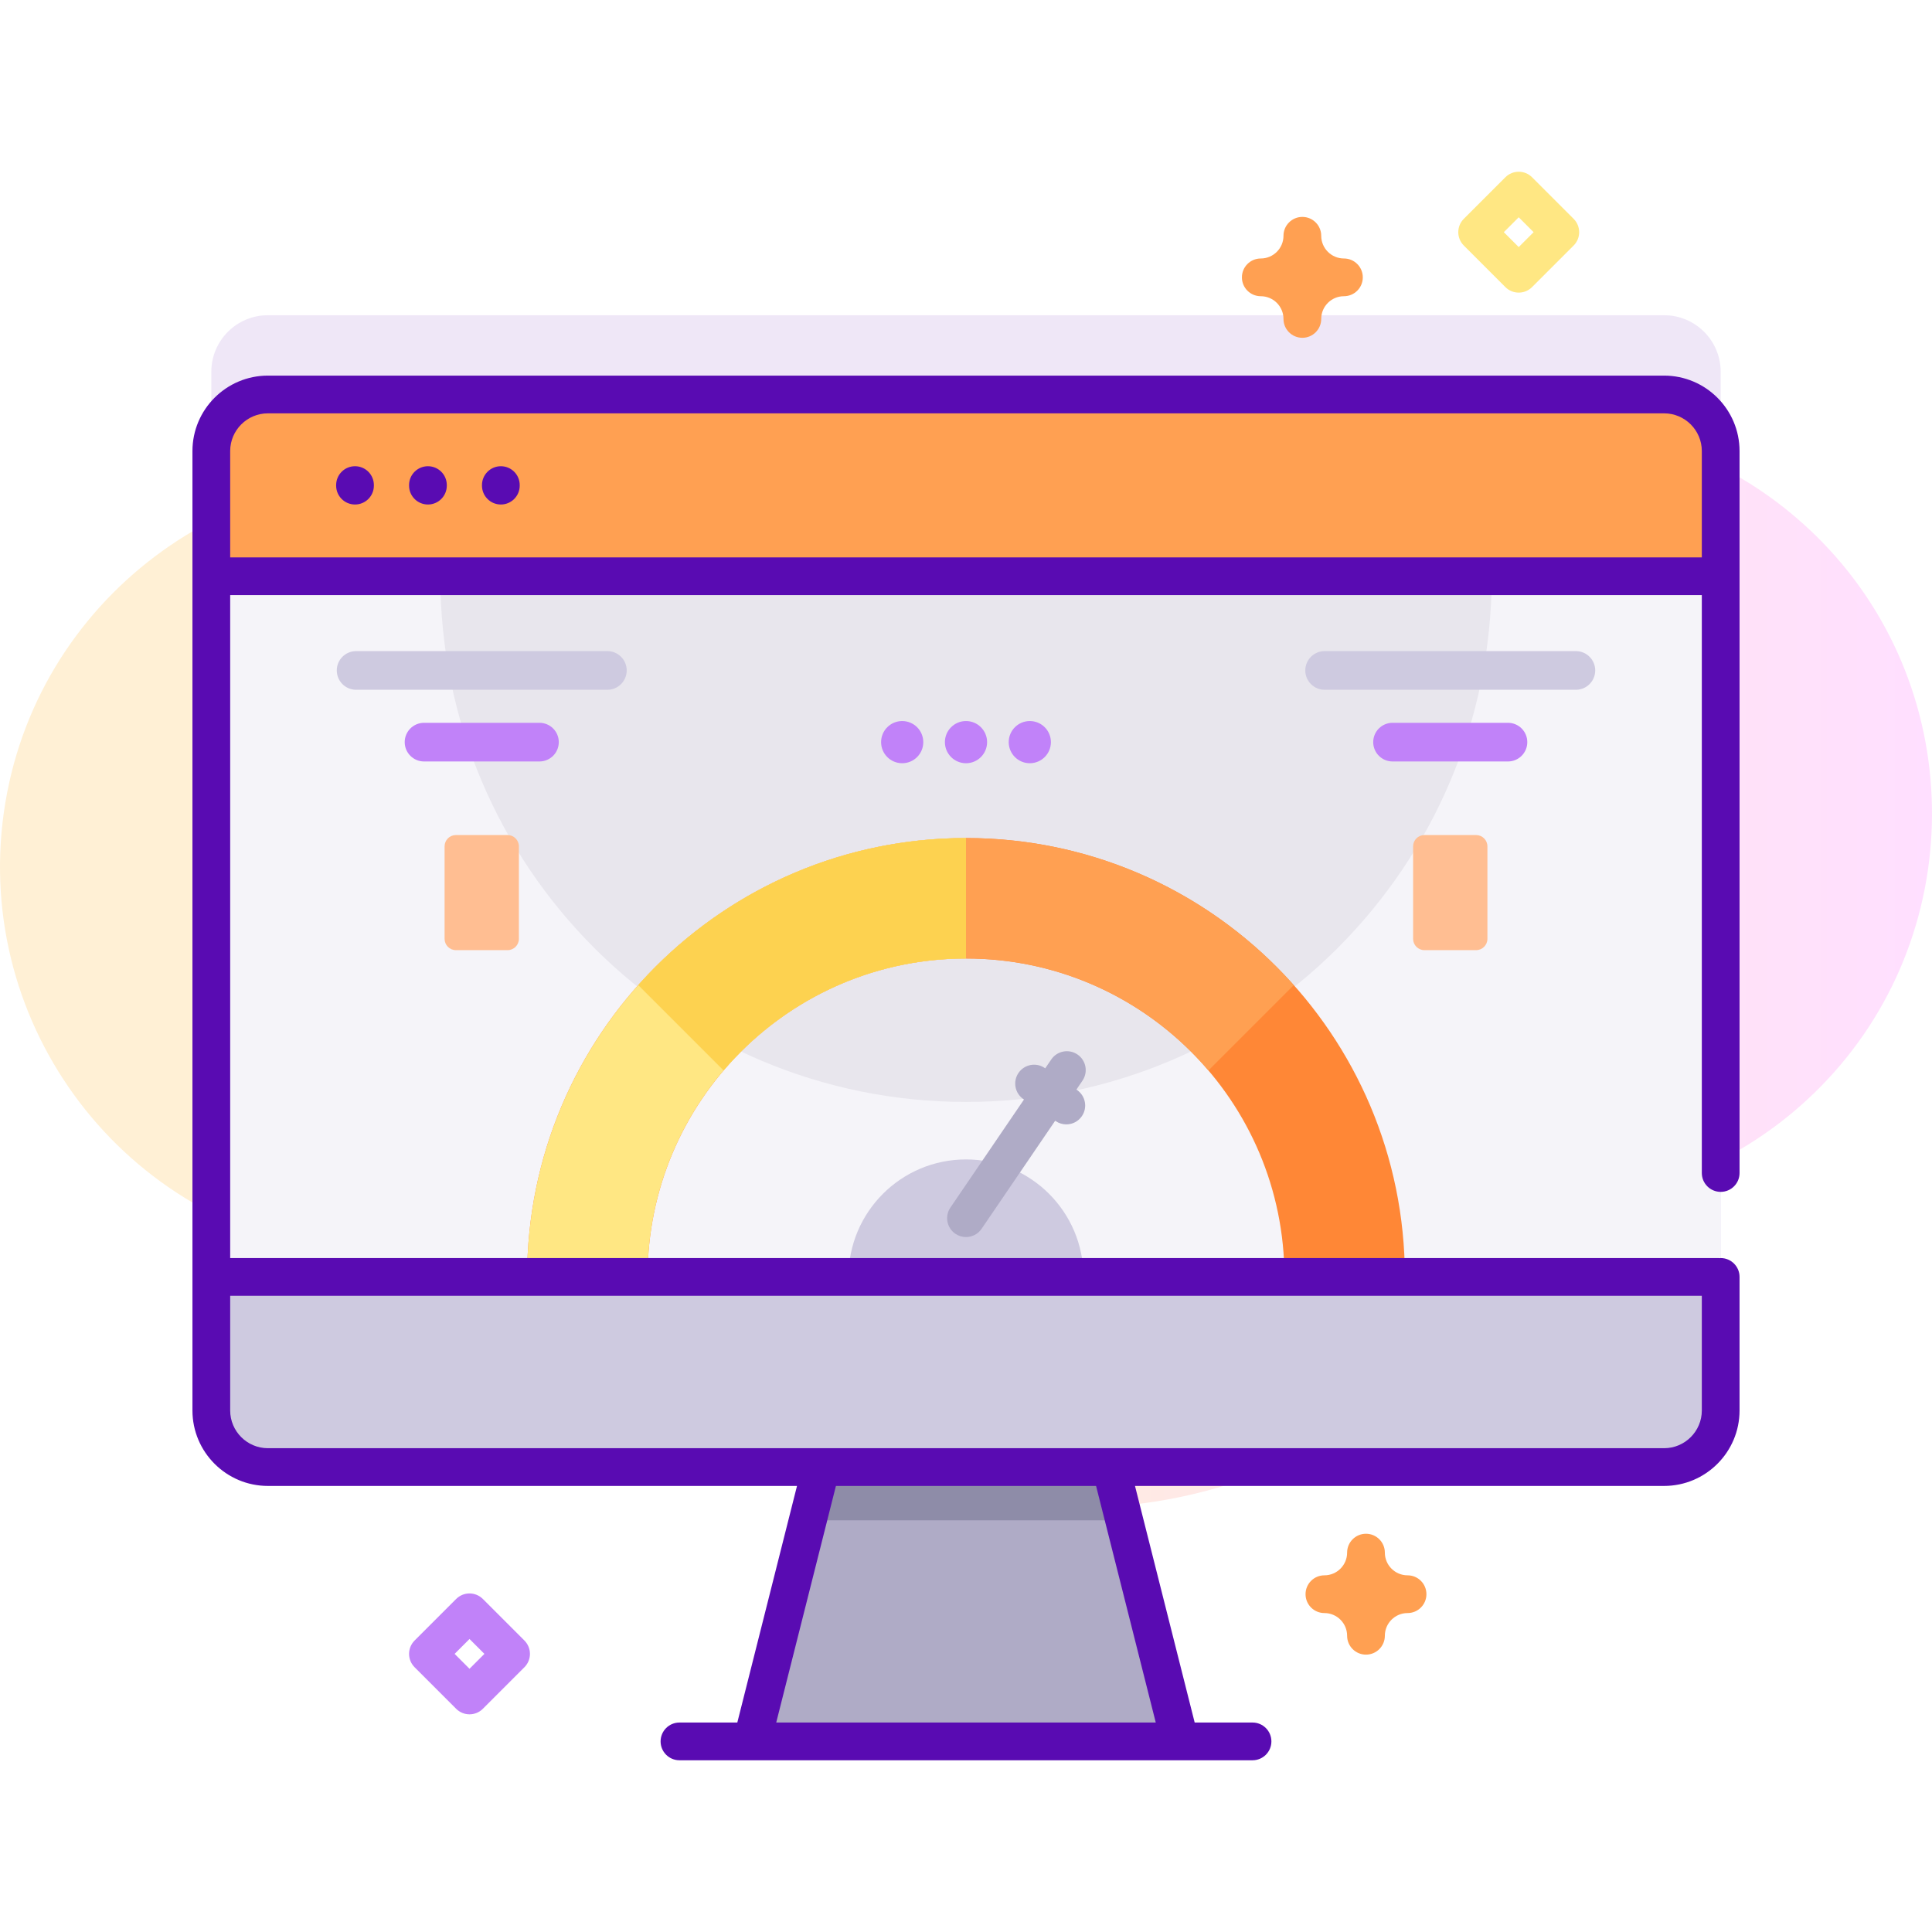
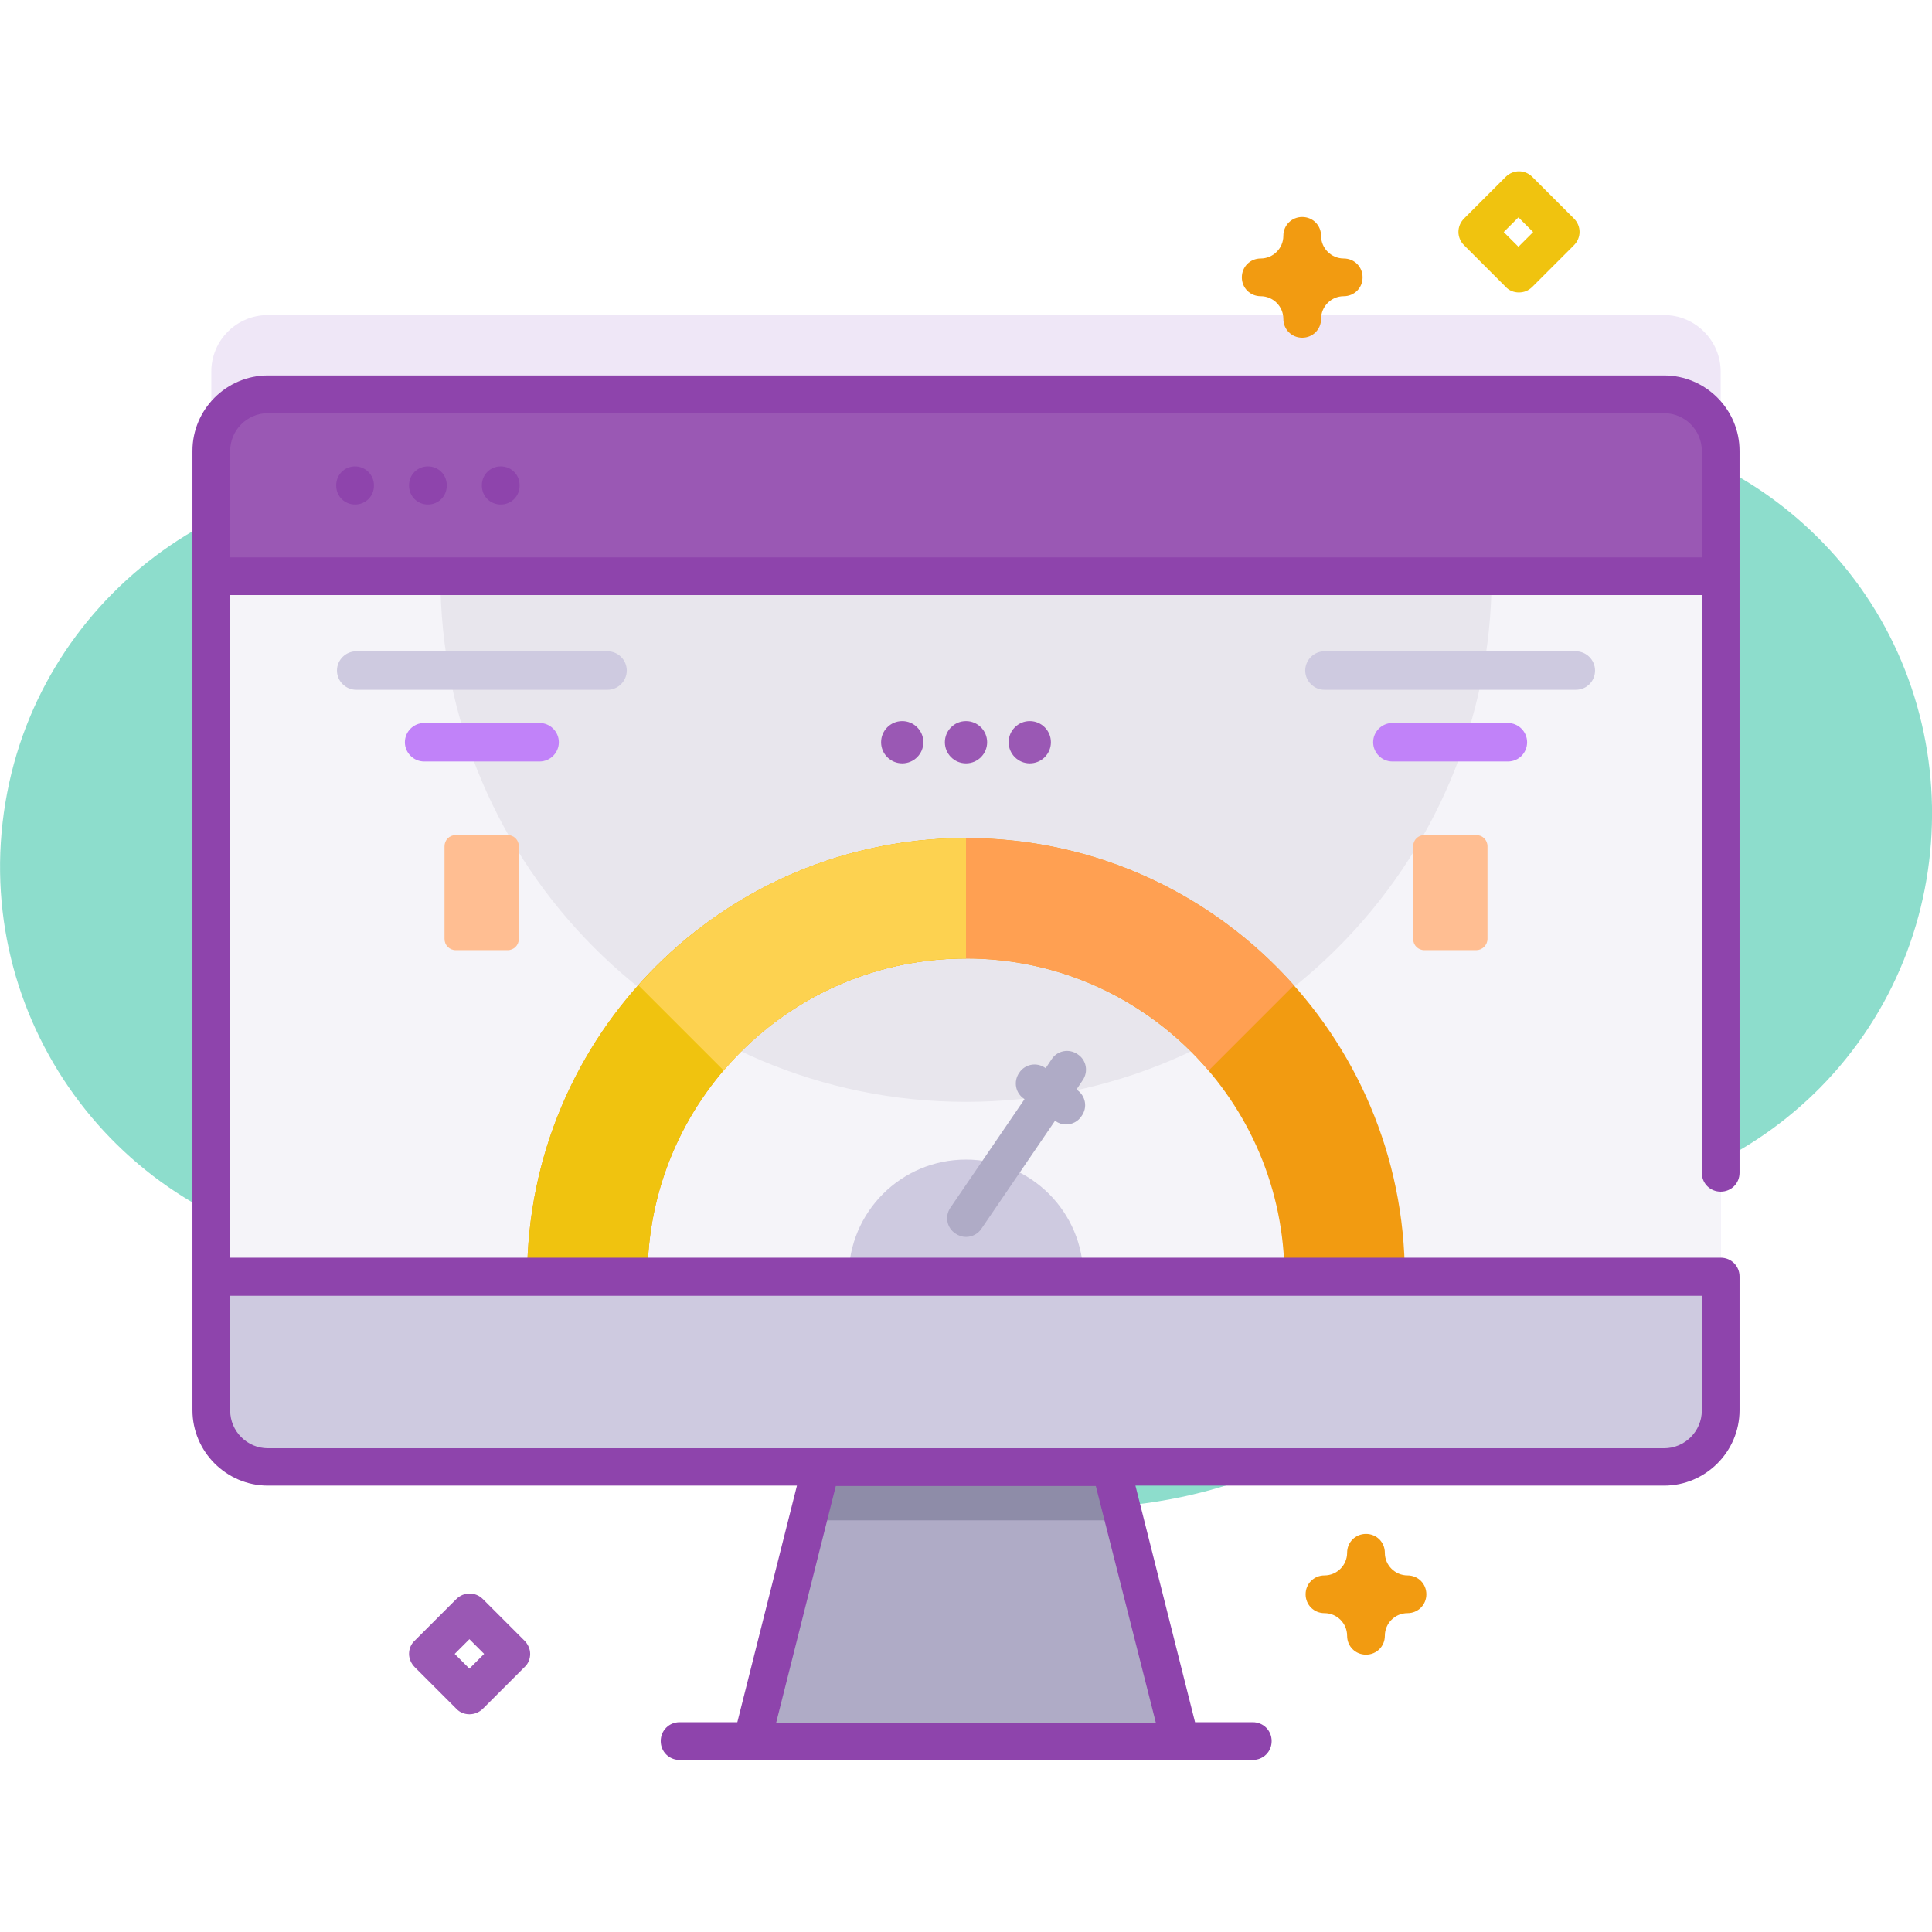
- <svg xmlns="http://www.w3.org/2000/svg" id="Capa_1" enable-background="new 0 0 512 512" height="512" viewBox="0 0 512 512" width="512">
-   <linearGradient id="SVGID_1_" gradientUnits="userSpaceOnUse" x1="175.918" x2="833.668" y1="256.003" y2="256.003">
-     <stop offset=".001" stop-color="#fff0d5" />
-     <stop offset=".511" stop-color="#ffdfff" />
-     <stop offset="1" stop-color="#d9ceff" />
-   </linearGradient>
-   <path d="m482.969 143.724c-34.945-35.948-89.48-40.907-129.831-14.878-11.48 7.405-25.381 9.888-38.717 6.927-31.565-7.009-64.584-2.222-92.707 13.042-18.907 10.261-41.936 8.477-59.579-3.83-11.712-8.169-25.312-14.023-40.257-16.777-55.438-10.217-109.337 26.553-119.994 81.907-10.899 56.609 26.628 111.012 83.196 121.089 13.821 2.462 27.488 2.047 40.388-.816 20.936-4.646 42.81 3.122 56.321 19.776 8.528 10.512 18.812 19.894 30.757 27.689 61.731 40.28 144.427 22.89 184.707-38.84.043-.065.085-.131.128-.196 7.377-11.349 18.851-19.44 32.12-22.119 19.353-3.907 37.801-13.404 52.756-28.495 39.373-39.732 39.701-104.371.712-144.479z" fill="url(#SVGID_1_)" />
-   <path d="m456 98.538v254.25c0 8.28-6.72 15-15 15h-370c-8.28 0-15-6.72-15-15v-254.25c0-8.28 6.72-15 15-15h370c8.28 0 15 6.72 15 15z" fill="#590bb2" opacity=".1" />
-   <path d="m312.71 461.494h-113.421l22.682-89.904h68.057z" fill="#afabc6" />
-   <path d="m297.928 402.892h-83.857l7.9-31.302h68.057z" fill="#8e8ca8" />
-   <path d="m456 119.541v254.25c0 8.28-6.72 15-15 15h-370c-8.28 0-15-6.72-15-15v-254.25c0-8.28 6.72-15 15-15h370c8.28 0 15 6.72 15 15z" fill="#f5f4f9" />
-   <path d="m395.316 152.712c0 76.942-62.374 139.316-139.316 139.316s-139.316-62.374-139.316-139.316z" fill="#e8e6ed" />
-   <path d="m224.863 338.398c0-17.196 13.94-31.137 31.137-31.137s31.137 13.94 31.137 31.137z" fill="#cecae0" />
-   <path d="m456 152.712v-33.171c0-8.284-6.716-15-15-15h-370c-8.284 0-15 6.716-15 15v33.171z" fill="#ffa052" />
-   <path d="m56 338.398v35.39c0 8.284 6.716 15 15 15h370c8.284 0 15-6.716 15-15v-35.39z" fill="#cecae0" />
-   <path d="m340.386 338.398c0-46.605-37.781-84.386-84.386-84.386s-84.386 37.781-84.386 84.386h-31.921c0-64.235 52.072-116.307 116.307-116.307s116.307 52.072 116.307 116.307z" fill="#ff8736" />
-   <path d="m256 254.012c-46.605 0-84.386 37.781-84.386 84.386h-31.921c0-64.235 52.072-116.307 116.307-116.307z" fill="#ffe783" />
-   <path d="m342.86 261.068-22.62 22.62c-15.46-18.16-38.51-29.68-64.24-29.68v-31.92c34.54 0 65.57 15.06 86.86 38.98z" fill="#ffa052" />
-   <path d="m256 222.088v31.92c-25.73 0-48.78 11.52-64.24 29.68l-22.62-22.62c21.29-23.92 52.32-38.98 86.86-38.98z" fill="#fdd250" />
-   <path d="m285.398 288.84-.138-.094 1.6-2.35c1.554-2.283.964-5.393-1.318-6.947-2.283-1.553-5.392-.964-6.947 1.318l-1.6 2.35-.138-.094c-2.283-1.552-5.392-.963-6.947 1.318-1.554 2.283-.964 5.393 1.318 6.947l.138.094-19.499 28.633c-1.554 2.283-.964 5.393 1.318 6.947.862.586 1.841.868 2.81.868 1.599 0 3.169-.765 4.137-2.186l19.499-28.633.138.094c.862.586 1.841.868 2.81.868 1.599 0 3.169-.765 4.137-2.186 1.555-2.283.964-5.393-1.318-6.947z" fill="#afabc6" />
-   <path d="m160.96 182.797h-66.586c-2.829 0-5.123-2.294-5.123-5.123s2.293-5.123 5.123-5.123h66.586c2.829 0 5.123 2.294 5.123 5.123-.001 2.829-2.294 5.123-5.123 5.123z" fill="#cecae0" />
-   <path d="m142.96 201.797h-30.586c-2.829 0-5.123-2.294-5.123-5.123s2.293-5.123 5.123-5.123h30.586c2.829 0 5.123 2.294 5.123 5.123-.001 2.829-2.294 5.123-5.123 5.123z" fill="#c182f9" />
-   <path d="m417.626 182.797h-66.586c-2.829 0-5.123-2.294-5.123-5.123s2.293-5.123 5.123-5.123h66.586c2.829 0 5.123 2.294 5.123 5.123s-2.293 5.123-5.123 5.123z" fill="#cecae0" />
-   <path d="m399.626 201.797h-30.586c-2.829 0-5.123-2.294-5.123-5.123s2.293-5.123 5.123-5.123h30.586c2.829 0 5.123 2.294 5.123 5.123s-2.293 5.123-5.123 5.123z" fill="#c182f9" />
-   <path d="m134.513 251.798h-13.693c-1.657 0-3-1.343-3-3v-24.5c0-1.657 1.343-3 3-3h13.693c1.657 0 3 1.343 3 3v24.5c0 1.657-1.343 3-3 3z" fill="#ffbe92" />
-   <path d="m391.18 251.798h-13.693c-1.657 0-3-1.343-3-3v-24.5c0-1.657 1.343-3 3-3h13.693c1.657 0 3 1.343 3 3v24.5c0 1.657-1.343 3-3 3z" fill="#ffbe92" />
-   <circle cx="272.91" cy="196.674" fill="#c182f9" r="5.59" />
-   <circle cx="256" cy="196.674" fill="#c182f9" r="5.59" />
-   <circle cx="239.09" cy="196.674" fill="#c182f9" r="5.59" />
-   <path d="m124.425 454.314c-1.28 0-2.559-.488-3.536-1.464l-11.018-11.018c-.938-.938-1.464-2.209-1.464-3.536s.527-2.598 1.464-3.536l11.018-11.018c1.953-1.952 5.118-1.952 7.071 0l11.018 11.018c.938.938 1.464 2.209 1.464 3.536s-.527 2.598-1.464 3.536l-11.018 11.018c-.976.976-2.255 1.464-3.535 1.464zm-3.947-16.018 3.947 3.947 3.947-3.947-3.947-3.947z" fill="#c182f9" />
-   <path d="m345.137 89.519c-2.761 0-5-2.239-5-5 0-3.318-2.7-6.018-6.018-6.018-2.761 0-5-2.239-5-5s2.239-5 5-5c3.318 0 6.018-2.7 6.018-6.018 0-2.761 2.239-5 5-5s5 2.239 5 5c0 3.318 2.7 6.018 6.018 6.018 2.761 0 5 2.239 5 5s-2.239 5-5 5c-3.318 0-6.018 2.7-6.018 6.018 0 2.761-2.239 5-5 5z" fill="#ffa052" />
-   <path d="m362 438.495c-2.761 0-5-2.239-5-5 0-3.318-2.7-6.018-6.018-6.018-2.761 0-5-2.239-5-5s2.239-5 5-5c3.318 0 6.018-2.7 6.018-6.018 0-2.761 2.239-5 5-5s5 2.239 5 5c0 3.318 2.7 6.018 6.018 6.018 2.761 0 5 2.239 5 5s-2.239 5-5 5c-3.318 0-6.018 2.7-6.018 6.018 0 2.761-2.239 5-5 5z" fill="#ffa052" />
-   <path d="m402.477 77.547c-1.28 0-2.559-.488-3.536-1.464l-11.018-11.018c-1.953-1.953-1.953-5.119 0-7.071l11.018-11.018c1.953-1.952 5.118-1.952 7.071 0l11.018 11.018c1.953 1.953 1.953 5.119 0 7.071l-11.018 11.018c-.976.976-2.255 1.464-3.535 1.464zm-3.947-16.018 3.947 3.947 3.947-3.947-3.947-3.947z" fill="#ffe783" />
-   <g fill="#590bb2">
-     <path d="m94.082 123.554c-2.761 0-5 2.239-5 5v.146c0 2.761 2.239 5 5 5s5-2.239 5-5v-.146c0-2.762-2.239-5-5-5z" />
-     <path d="m113.407 123.554c-2.761 0-5 2.239-5 5v.146c0 2.761 2.239 5 5 5s5-2.239 5-5v-.146c0-2.762-2.239-5-5-5z" />
-     <path d="m132.731 123.554c-2.761 0-5 2.239-5 5v.146c0 2.761 2.239 5 5 5s5-2.239 5-5v-.146c0-2.762-2.238-5-5-5z" />
-     <path d="m441 99.54h-370c-11.028 0-20 8.972-20 20v254.248c0 11.028 8.972 20 20 20h140.214l-15.819 62.701h-15.329c-2.761 0-5 2.239-5 5s2.239 5 5 5h151.868c2.761 0 5-2.239 5-5s-2.239-5-5-5h-15.331l-15.818-62.701h140.215c11.028 0 20-8.972 20-20v-35.39c0-2.761-2.239-5-5-5-.095 0-.183.023-.276.028-.093-.005-.182-.028-.276-.028h-394.448v-175.686h390v153.146c0 2.761 2.239 5 5 5s5-2.239 5-5v-191.318c0-11.027-8.972-20-20-20zm-134.71 356.949h-100.582l15.819-62.701h68.944zm144.71-113.091v30.39c0 5.514-4.486 10-10 10h-370c-5.514 0-10-4.486-10-10v-30.39zm-390-195.686v-28.172c0-5.514 4.486-10 10-10h370c5.514 0 10 4.486 10 10v28.171h-390z" />
+ <svg xmlns="http://www.w3.org/2000/svg" version="1.1" id="Capa_1" x="0px" y="0px" viewBox="0 0 512 512" style="enable-background:new 0 0 512 512;" xml:space="preserve">
+   <style type="text/css">
+ 	.st0{opacity:0.5;fill:#1BBB9A;}
+ 	.st1{opacity:0.1;fill:#590BB2;enable-background:new    ;}
+ 	.st2{fill:#AFABC6;}
+ 	.st3{fill:#8E8CA8;}
+ 	.st4{fill:#F5F4F9;}
+ 	.st5{fill:#E8E6ED;}
+ 	.st6{fill:#CECAE0;}
+ 	.st7{fill:#9A58B4;}
+ 	.st8{fill:#F29B11;}
+ 	.st9{fill:#F0C30F;}
+ 	.st10{fill:#FFA052;}
+ 	.st11{fill:#FDD250;}
+ 	.st12{fill:#C182F9;}
+ 	.st13{fill:#FFBE92;}
+ 	.st14{fill:#8E44AC;}
+ </style>
+   <path class="st0" d="M483,143.7c-34.9-35.9-89.5-40.9-129.8-14.9c-11.5,7.4-25.4,9.9-38.7,6.9c-31.6-7-64.6-2.2-92.7,13  c-18.9,10.3-41.9,8.5-59.6-3.8c-11.7-8.2-25.3-14-40.3-16.8C66.4,118,12.5,154.8,1.9,210.1c-10.9,56.6,26.6,111,83.2,121.1  c13.8,2.5,27.5,2,40.4-0.8c20.9-4.6,42.8,3.1,56.3,19.8c8.5,10.5,18.8,19.9,30.8,27.7c61.7,40.3,144.4,22.9,184.7-38.8  c0-0.1,0.1-0.1,0.1-0.2c7.4-11.3,18.9-19.4,32.1-22.1c19.4-3.9,37.8-13.4,52.8-28.5C521.6,248.5,522,183.8,483,143.7z" />
+   <path class="st1" d="M456,98.5v254.2c0,8.3-6.7,15-15,15H71c-8.3,0-15-6.7-15-15V98.5c0-8.3,6.7-15,15-15h370  C449.3,83.5,456,90.3,456,98.5z" />
+   <path class="st2" d="M312.7,461.5H199.3l22.7-89.9H290L312.7,461.5z" />
+   <path class="st3" d="M297.9,402.9h-83.9l7.9-31.3H290L297.9,402.9z" />
+   <path class="st4" d="M456,119.5v254.3c0,8.3-6.7,15-15,15H71c-8.3,0-15-6.7-15-15V119.5c0-8.3,6.7-15,15-15h370  C449.3,104.5,456,111.3,456,119.5L456,119.5z" />
+   <path class="st5" d="M395.3,152.7c0,76.9-62.4,139.3-139.3,139.3s-139.3-62.4-139.3-139.3L395.3,152.7z" />
+   <path class="st6" d="M224.9,338.4c0-17.2,13.9-31.1,31.1-31.1s31.1,13.9,31.1,31.1H224.9z" />
+   <path class="st7" d="M456,152.7v-33.2c0-8.3-6.7-15-15-15H71c-8.3,0-15,6.7-15,15v33.2H456z" />
+   <path class="st6" d="M56,338.4v35.4c0,8.3,6.7,15,15,15h370c8.3,0,15-6.7,15-15v-35.4H56z" />
+   <path class="st8" d="M340.4,338.4c0-46.6-37.8-84.4-84.4-84.4s-84.4,37.8-84.4,84.4h-31.9c0-64.2,52.1-116.3,116.3-116.3  s116.3,52.1,116.3,116.3H340.4z" />
+   <path class="st9" d="M256,254c-46.6,0-84.4,37.8-84.4,84.4h-31.9c0-64.2,52.1-116.3,116.3-116.3V254z" />
+   <path class="st10" d="M342.9,261.1l-22.6,22.6C304.8,265.5,281.7,254,256,254v-31.9C290.5,222.1,321.6,237.1,342.9,261.1z" />
+   <path class="st11" d="M256,222.1V254c-25.7,0-48.8,11.5-64.2,29.7l-22.6-22.6C190.4,237.1,221.5,222.1,256,222.1z" />
+   <path class="st2" d="M285.4,288.8l-0.1-0.1l1.6-2.4c1.6-2.3,1-5.4-1.3-6.9c-2.3-1.6-5.4-1-6.9,1.3l-1.6,2.4l-0.1-0.1  c-2.3-1.6-5.4-1-6.9,1.3c-1.6,2.3-1,5.4,1.3,6.9l0.1,0.1L251.9,320c-1.6,2.3-1,5.4,1.3,6.9c0.9,0.6,1.8,0.9,2.8,0.9  c1.6,0,3.2-0.8,4.1-2.2l19.5-28.6l0.1,0.1c0.9,0.6,1.8,0.9,2.8,0.9c1.6,0,3.2-0.8,4.1-2.2C288.3,293.5,287.7,290.4,285.4,288.8z" />
+   <path class="st6" d="M161,182.8H94.4c-2.8,0-5.1-2.3-5.1-5.1s2.3-5.1,5.1-5.1H161c2.8,0,5.1,2.3,5.1,5.1  C166.1,180.5,163.8,182.8,161,182.8z" />
+   <path class="st12" d="M143,201.8h-30.6c-2.8,0-5.1-2.3-5.1-5.1s2.3-5.1,5.1-5.1H143c2.8,0,5.1,2.3,5.1,5.1  C148.1,199.5,145.8,201.8,143,201.8z" />
+   <path class="st6" d="M417.6,182.8H351c-2.8,0-5.1-2.3-5.1-5.1s2.3-5.1,5.1-5.1h66.6c2.8,0,5.1,2.3,5.1,5.1S420.5,182.8,417.6,182.8z  " />
+   <path class="st12" d="M399.6,201.8H369c-2.8,0-5.1-2.3-5.1-5.1s2.3-5.1,5.1-5.1h30.6c2.8,0,5.1,2.3,5.1,5.1S402.5,201.8,399.6,201.8  z" />
+   <path class="st13" d="M134.5,251.8h-13.7c-1.7,0-3-1.3-3-3v-24.5c0-1.7,1.3-3,3-3h13.7c1.7,0,3,1.3,3,3v24.5  C137.5,250.5,136.2,251.8,134.5,251.8z" />
+   <path class="st13" d="M391.2,251.8h-13.7c-1.7,0-3-1.3-3-3v-24.5c0-1.7,1.3-3,3-3h13.7c1.7,0,3,1.3,3,3v24.5  C394.2,250.5,392.8,251.8,391.2,251.8z" />
+   <circle class="st7" cx="272.9" cy="196.7" r="5.6" />
+   <circle class="st7" cx="256" cy="196.7" r="5.6" />
+   <circle class="st7" cx="239.1" cy="196.7" r="5.6" />
+   <path class="st7" d="M124.4,454.3c-1.3,0-2.6-0.5-3.5-1.5l-11-11c-0.9-0.9-1.5-2.2-1.5-3.5s0.5-2.6,1.5-3.5l11-11c2-2,5.1-2,7.1,0  l11,11c0.9,0.9,1.5,2.2,1.5,3.5s-0.5,2.6-1.5,3.5l-11,11C127,453.8,125.7,454.3,124.4,454.3z M120.5,438.3l3.9,3.9l3.9-3.9l-3.9-3.9  L120.5,438.3z" />
+   <path class="st8" d="M345.1,89.5c-2.8,0-5-2.2-5-5c0-3.3-2.7-6-6-6c-2.8,0-5-2.2-5-5s2.2-5,5-5c3.3,0,6-2.7,6-6c0-2.8,2.2-5,5-5  s5,2.2,5,5c0,3.3,2.7,6,6,6c2.8,0,5,2.2,5,5s-2.2,5-5,5c-3.3,0-6,2.7-6,6C350.1,87.3,347.9,89.5,345.1,89.5z" />
+   <path class="st8" d="M362,438.5c-2.8,0-5-2.2-5-5c0-3.3-2.7-6-6-6c-2.8,0-5-2.2-5-5s2.2-5,5-5c3.3,0,6-2.7,6-6c0-2.8,2.2-5,5-5  s5,2.2,5,5c0,3.3,2.7,6,6,6c2.8,0,5,2.2,5,5s-2.2,5-5,5c-3.3,0-6,2.7-6,6C367,436.3,364.8,438.5,362,438.5z" />
+   <path class="st9" d="M402.5,77.5c-1.3,0-2.6-0.5-3.5-1.5l-11-11c-2-2-2-5.1,0-7.1l11-11c2-2,5.1-2,7.1,0l11,11c2,2,2,5.1,0,7.1  l-11,11C405,77.1,403.8,77.5,402.5,77.5z M398.5,61.5l3.9,3.9l3.9-3.9l-3.9-3.9L398.5,61.5z" />
+   <g>
+     <path class="st14" d="M94.1,123.6c-2.8,0-5,2.2-5,5v0.1c0,2.8,2.2,5,5,5s5-2.2,5-5v-0.1C99.1,125.8,96.8,123.6,94.1,123.6z" />
+     <path class="st14" d="M113.4,123.6c-2.8,0-5,2.2-5,5v0.1c0,2.8,2.2,5,5,5s5-2.2,5-5v-0.1C118.4,125.8,116.2,123.6,113.4,123.6z" />
+     <path class="st14" d="M132.7,123.6c-2.8,0-5,2.2-5,5v0.1c0,2.8,2.2,5,5,5s5-2.2,5-5v-0.1C137.7,125.8,135.5,123.6,132.7,123.6z" />
+     <path class="st14" d="M441,99.5H71c-11,0-20,9-20,20v254.2c0,11,9,20,20,20h140.2l-15.8,62.7h-15.3c-2.8,0-5,2.2-5,5s2.2,5,5,5   h151.9c2.8,0,5-2.2,5-5s-2.2-5-5-5h-15.3l-15.8-62.7H441c11,0,20-9,20-20v-35.4c0-2.8-2.2-5-5-5c-0.1,0-0.2,0-0.3,0   c-0.1,0-0.2,0-0.3,0H61V157.7h390v153.1c0,2.8,2.2,5,5,5s5-2.2,5-5V119.5C461,108.5,452,99.5,441,99.5L441,99.5z M306.3,456.5   H205.7l15.8-62.7h68.9L306.3,456.5z M451,343.4v30.4c0,5.5-4.5,10-10,10H71c-5.5,0-10-4.5-10-10v-30.4H451z M61,147.7v-28.2   c0-5.5,4.5-10,10-10h370c5.5,0,10,4.5,10,10v28.2L61,147.7L61,147.7z" />
  </g>
</svg>
